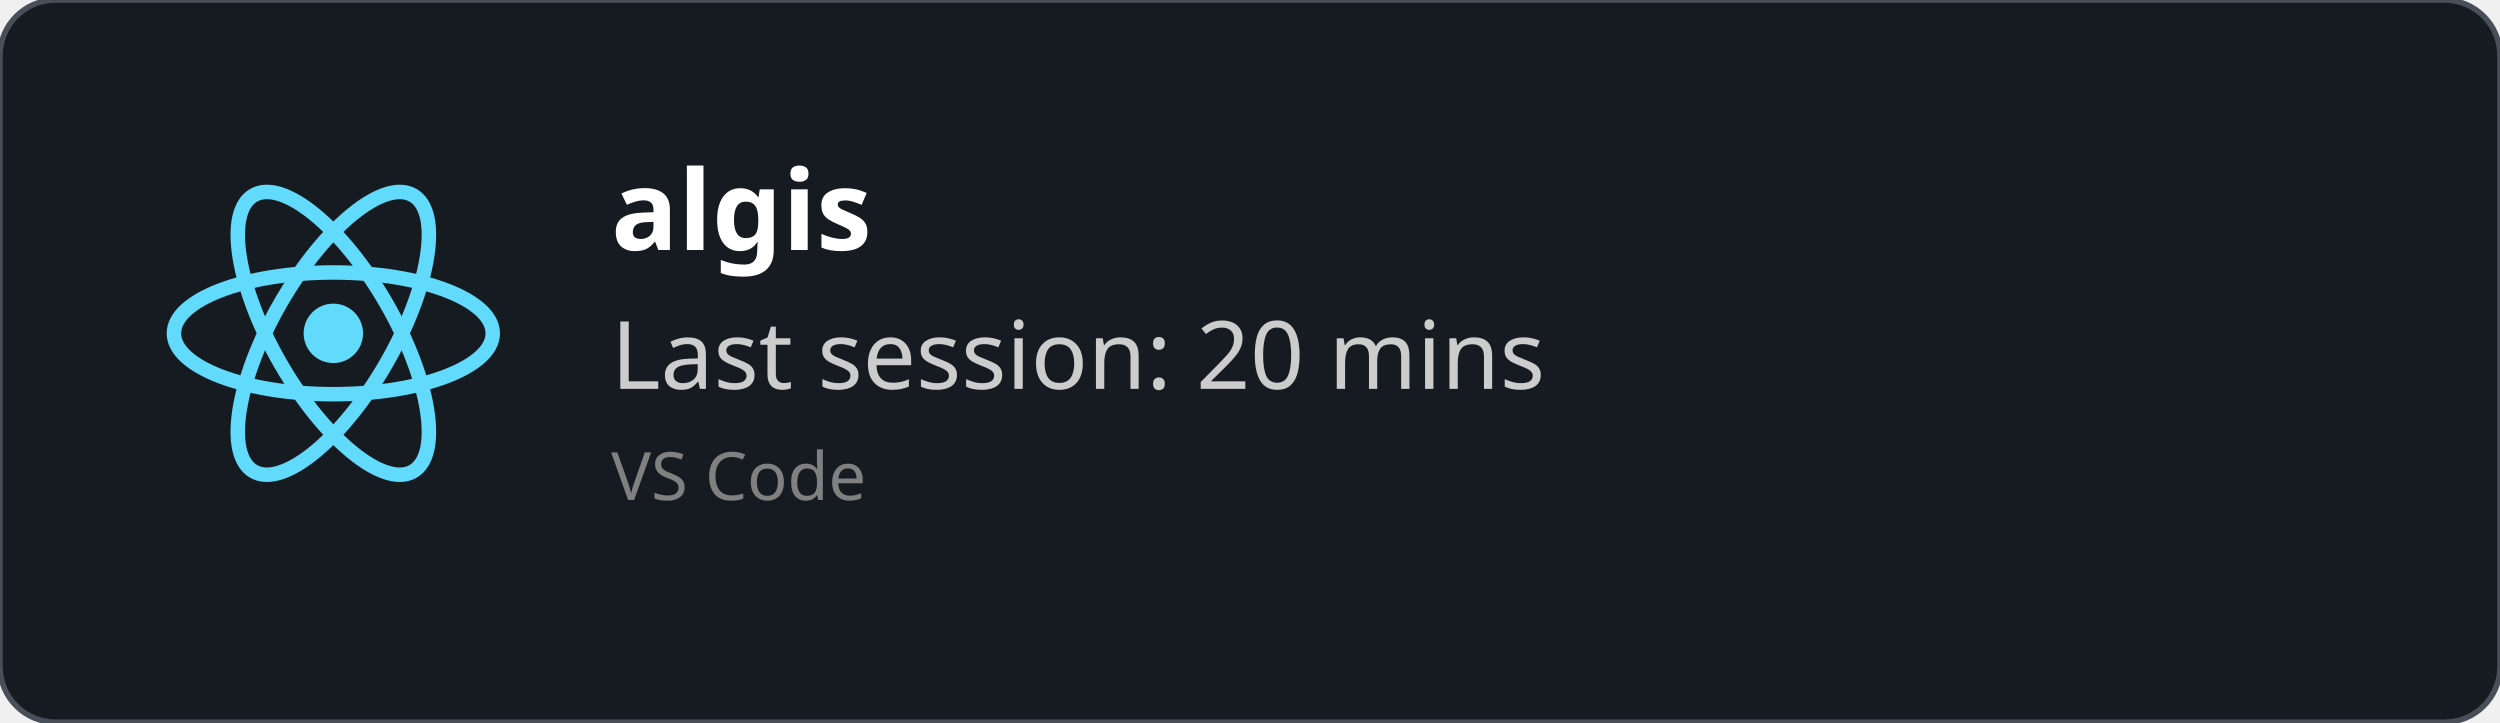
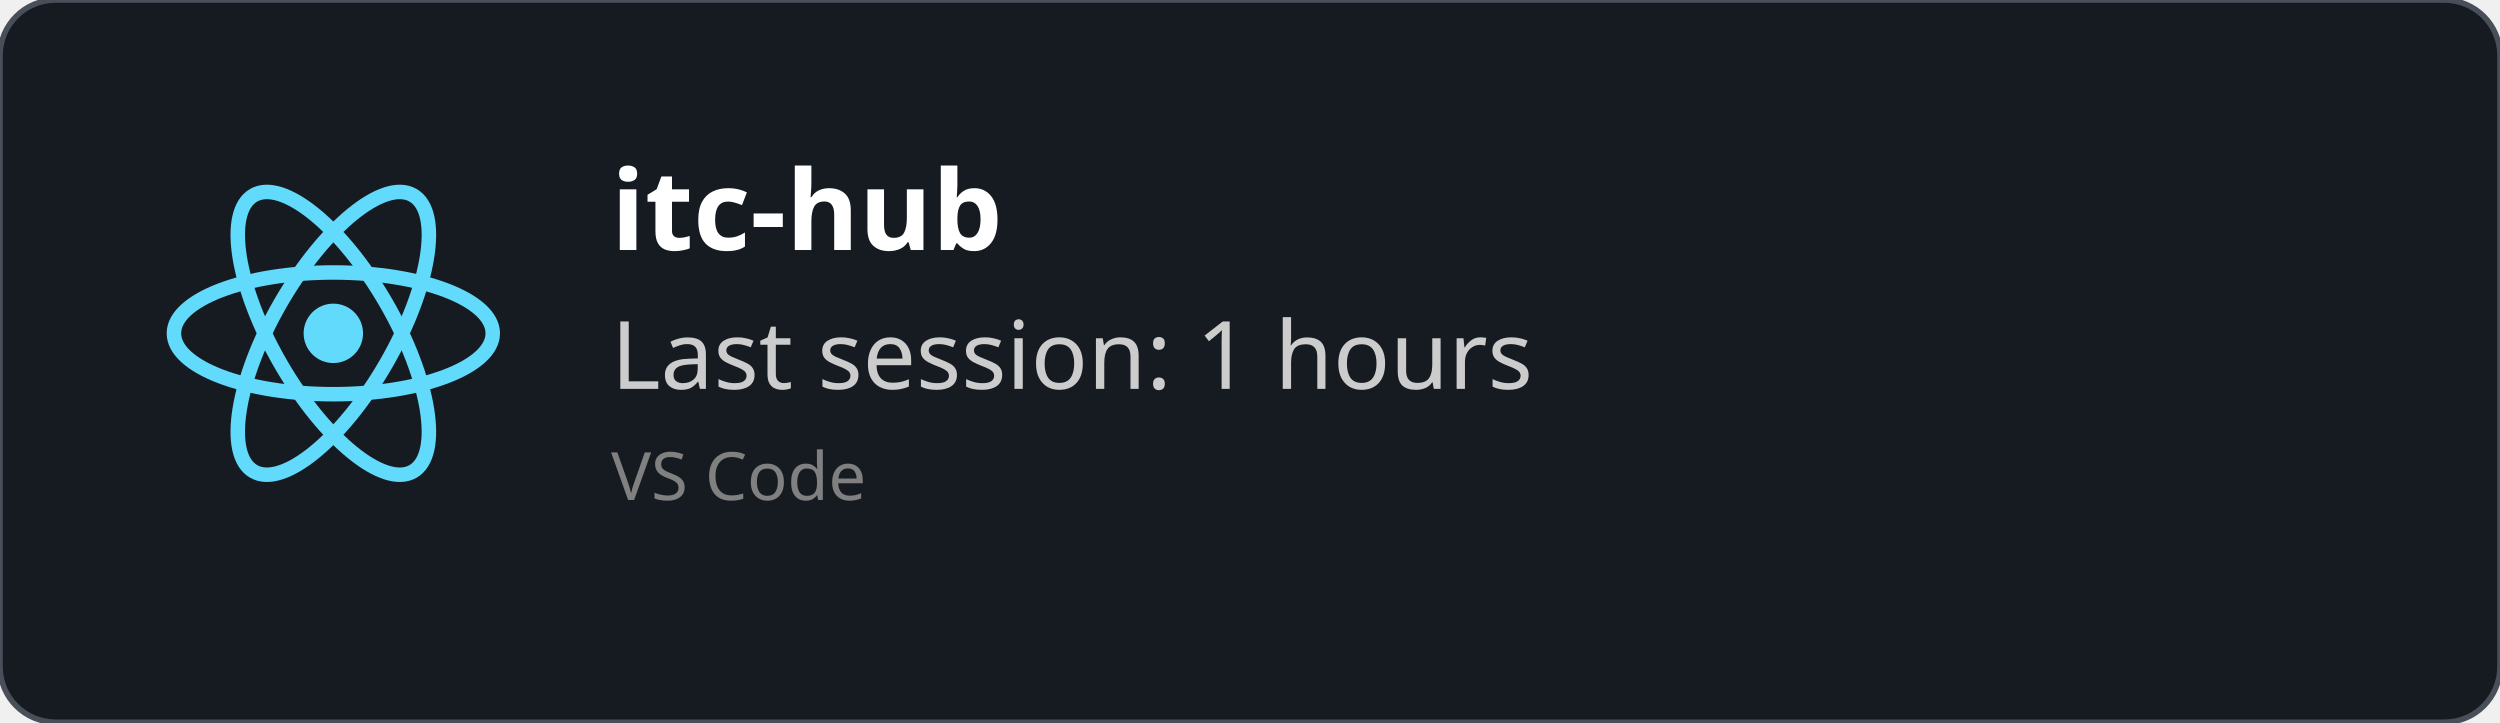
<svg xmlns="http://www.w3.org/2000/svg" width="450" height="130" viewBox="0 0 450 130" fill="none" role="img">
  <style>
    *{
        font-family: 'Segoe UI', Ubuntu, monospace
    }
    </style>
  <defs>
    <clipPath id="horizontalClip" x="20" y="20" width="500" height="200">
      <rect x="90" y="20" width="300" height="50" />
    </clipPath>
  </defs>
  <rect width="450" height="130" fill="rgba(22,27,34)" stroke="#484f58" stroke-width="1" fill-opacity="1" stroke-opacity="1" x="0" y="0" rx="10px" ry="10px">
    </rect>
  <svg height="60" width="60" x="30" y="30" viewBox="-11.5 -10.232 23 20.463">
    <circle cx="0" cy="0" r="2.05" fill="#61dafb" />
    <g stroke="#61dafb" stroke-width="1" fill="none">
      <ellipse rx="11" ry="4.2" />
      <ellipse rx="11" ry="4.2" transform="rotate(60)" />
      <ellipse rx="11" ry="4.2" transform="rotate(120)" />
    </g>
  </svg>
  <text x="110" y="45" font-size="20" clip-path="url(#horizontalClip)" font-weight="bold" font-family="Ubuntu" fill="white">
-     algis
+     itc-hub
    </text>
  <text x="110" y="70" font-size="17px" font-family="Ubuntu" fill="#ccc">
-     Last session: 20 mins
+     Last session: 1 hours
    </text>
  <text x="110" y="90" font-size="12px" font-family="Ubuntu" fill="grey">
    VS Code
    </text>
</svg>
